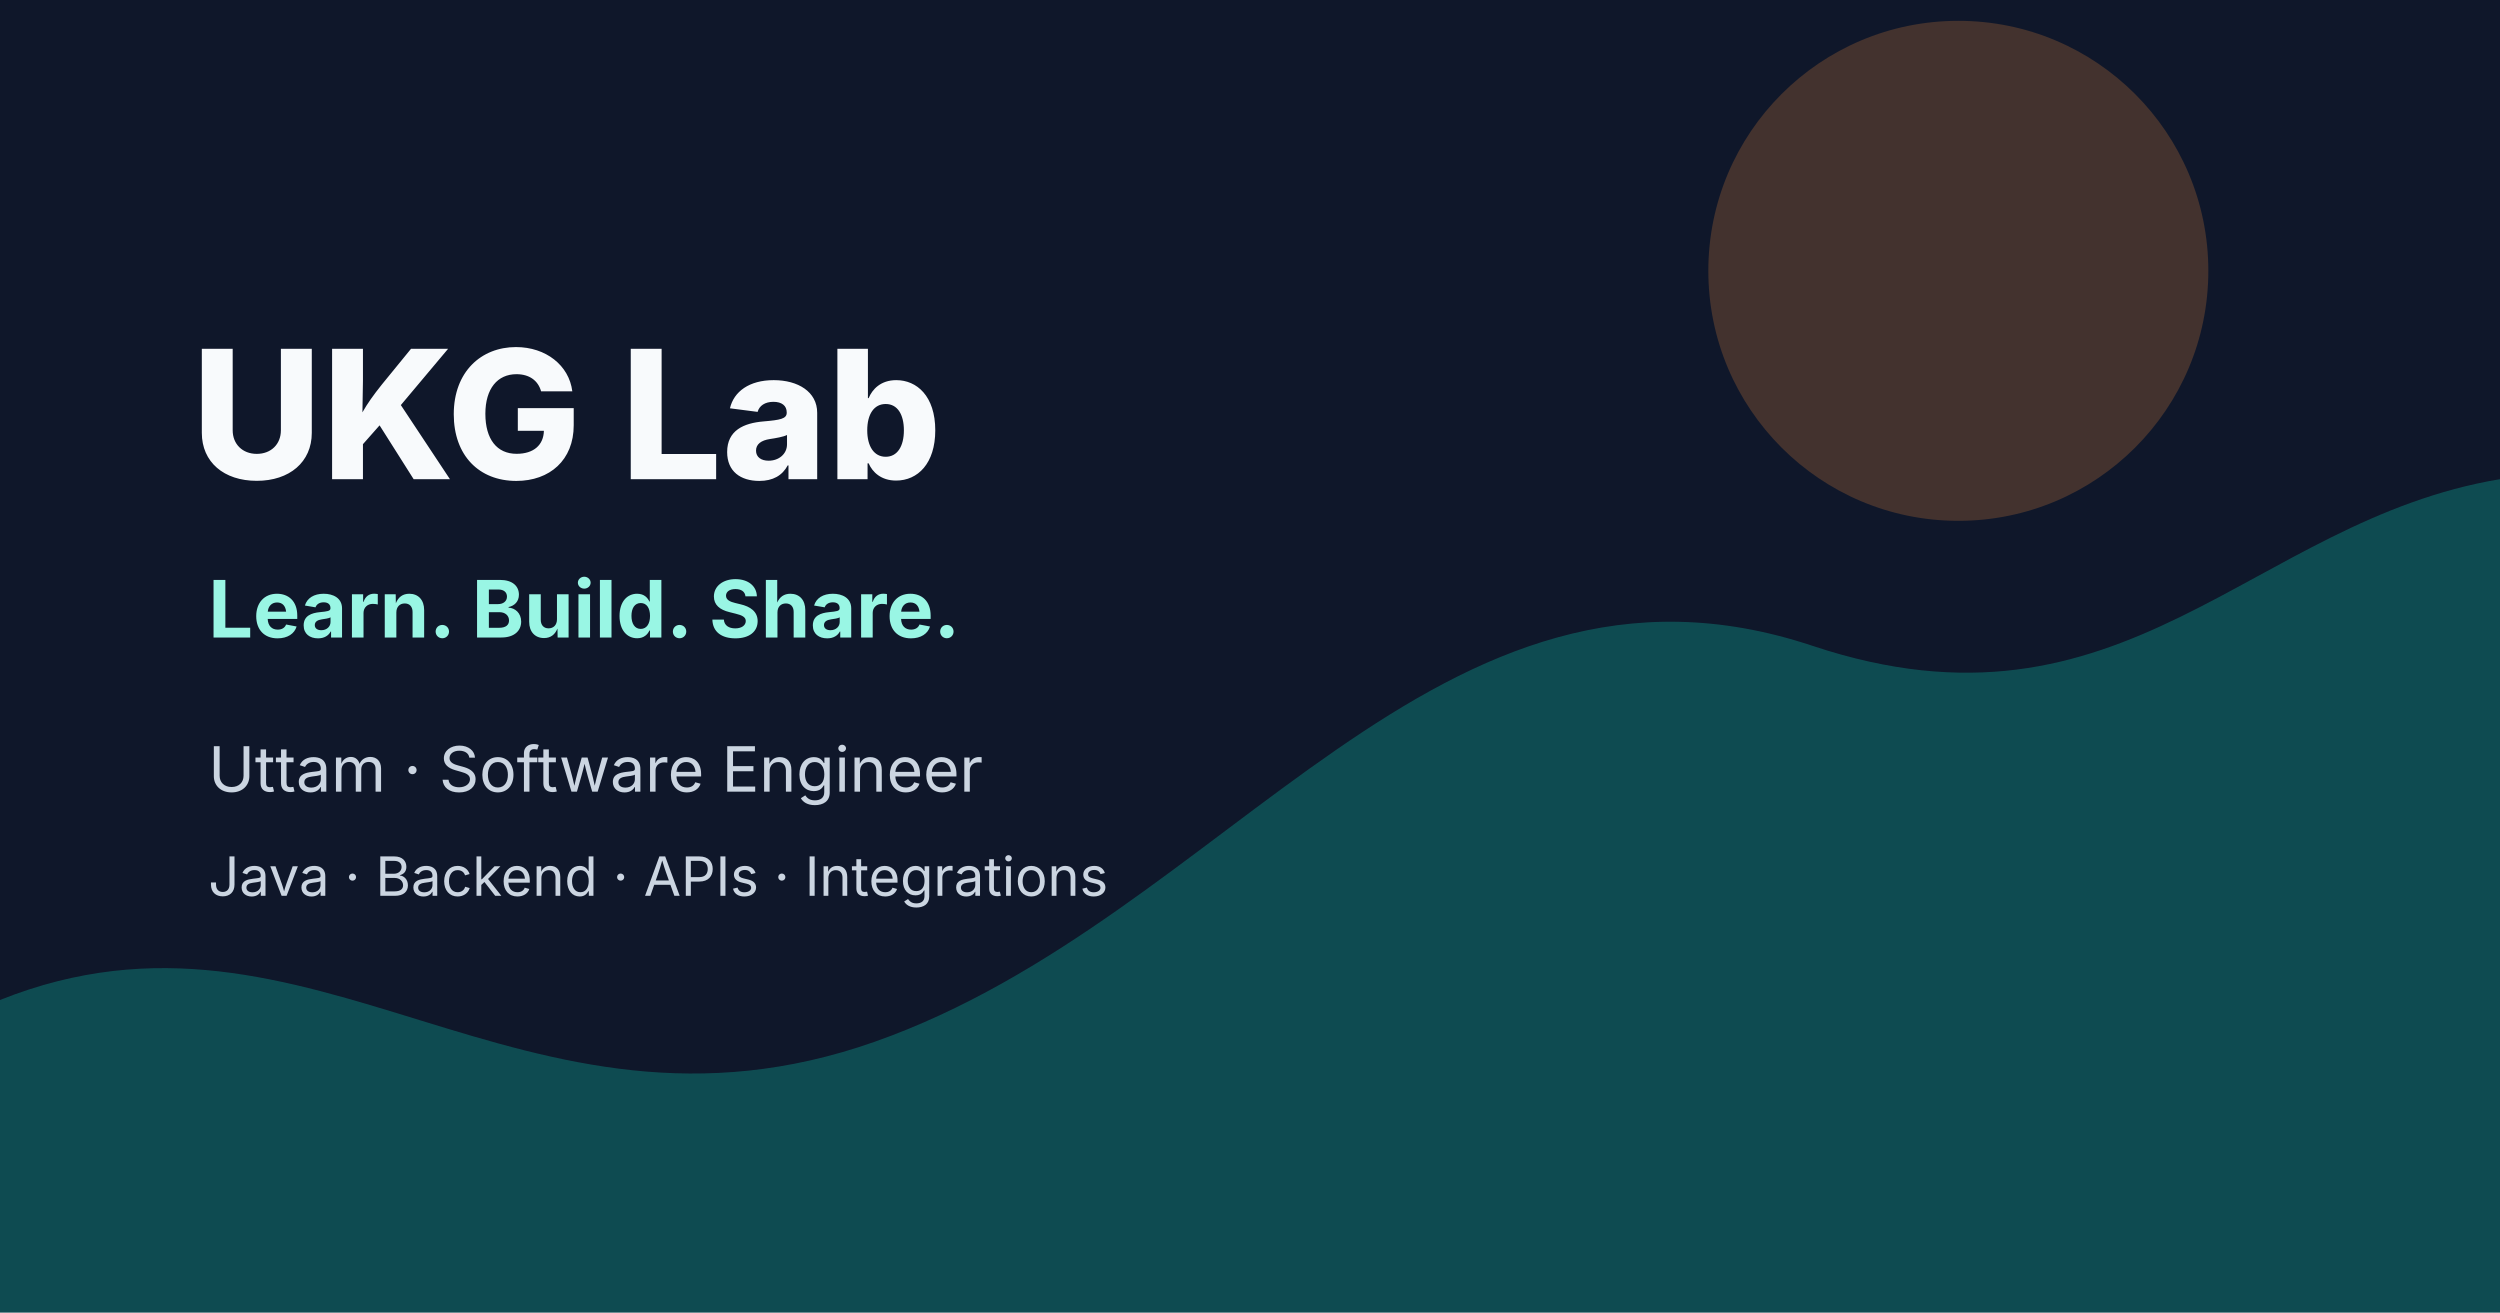
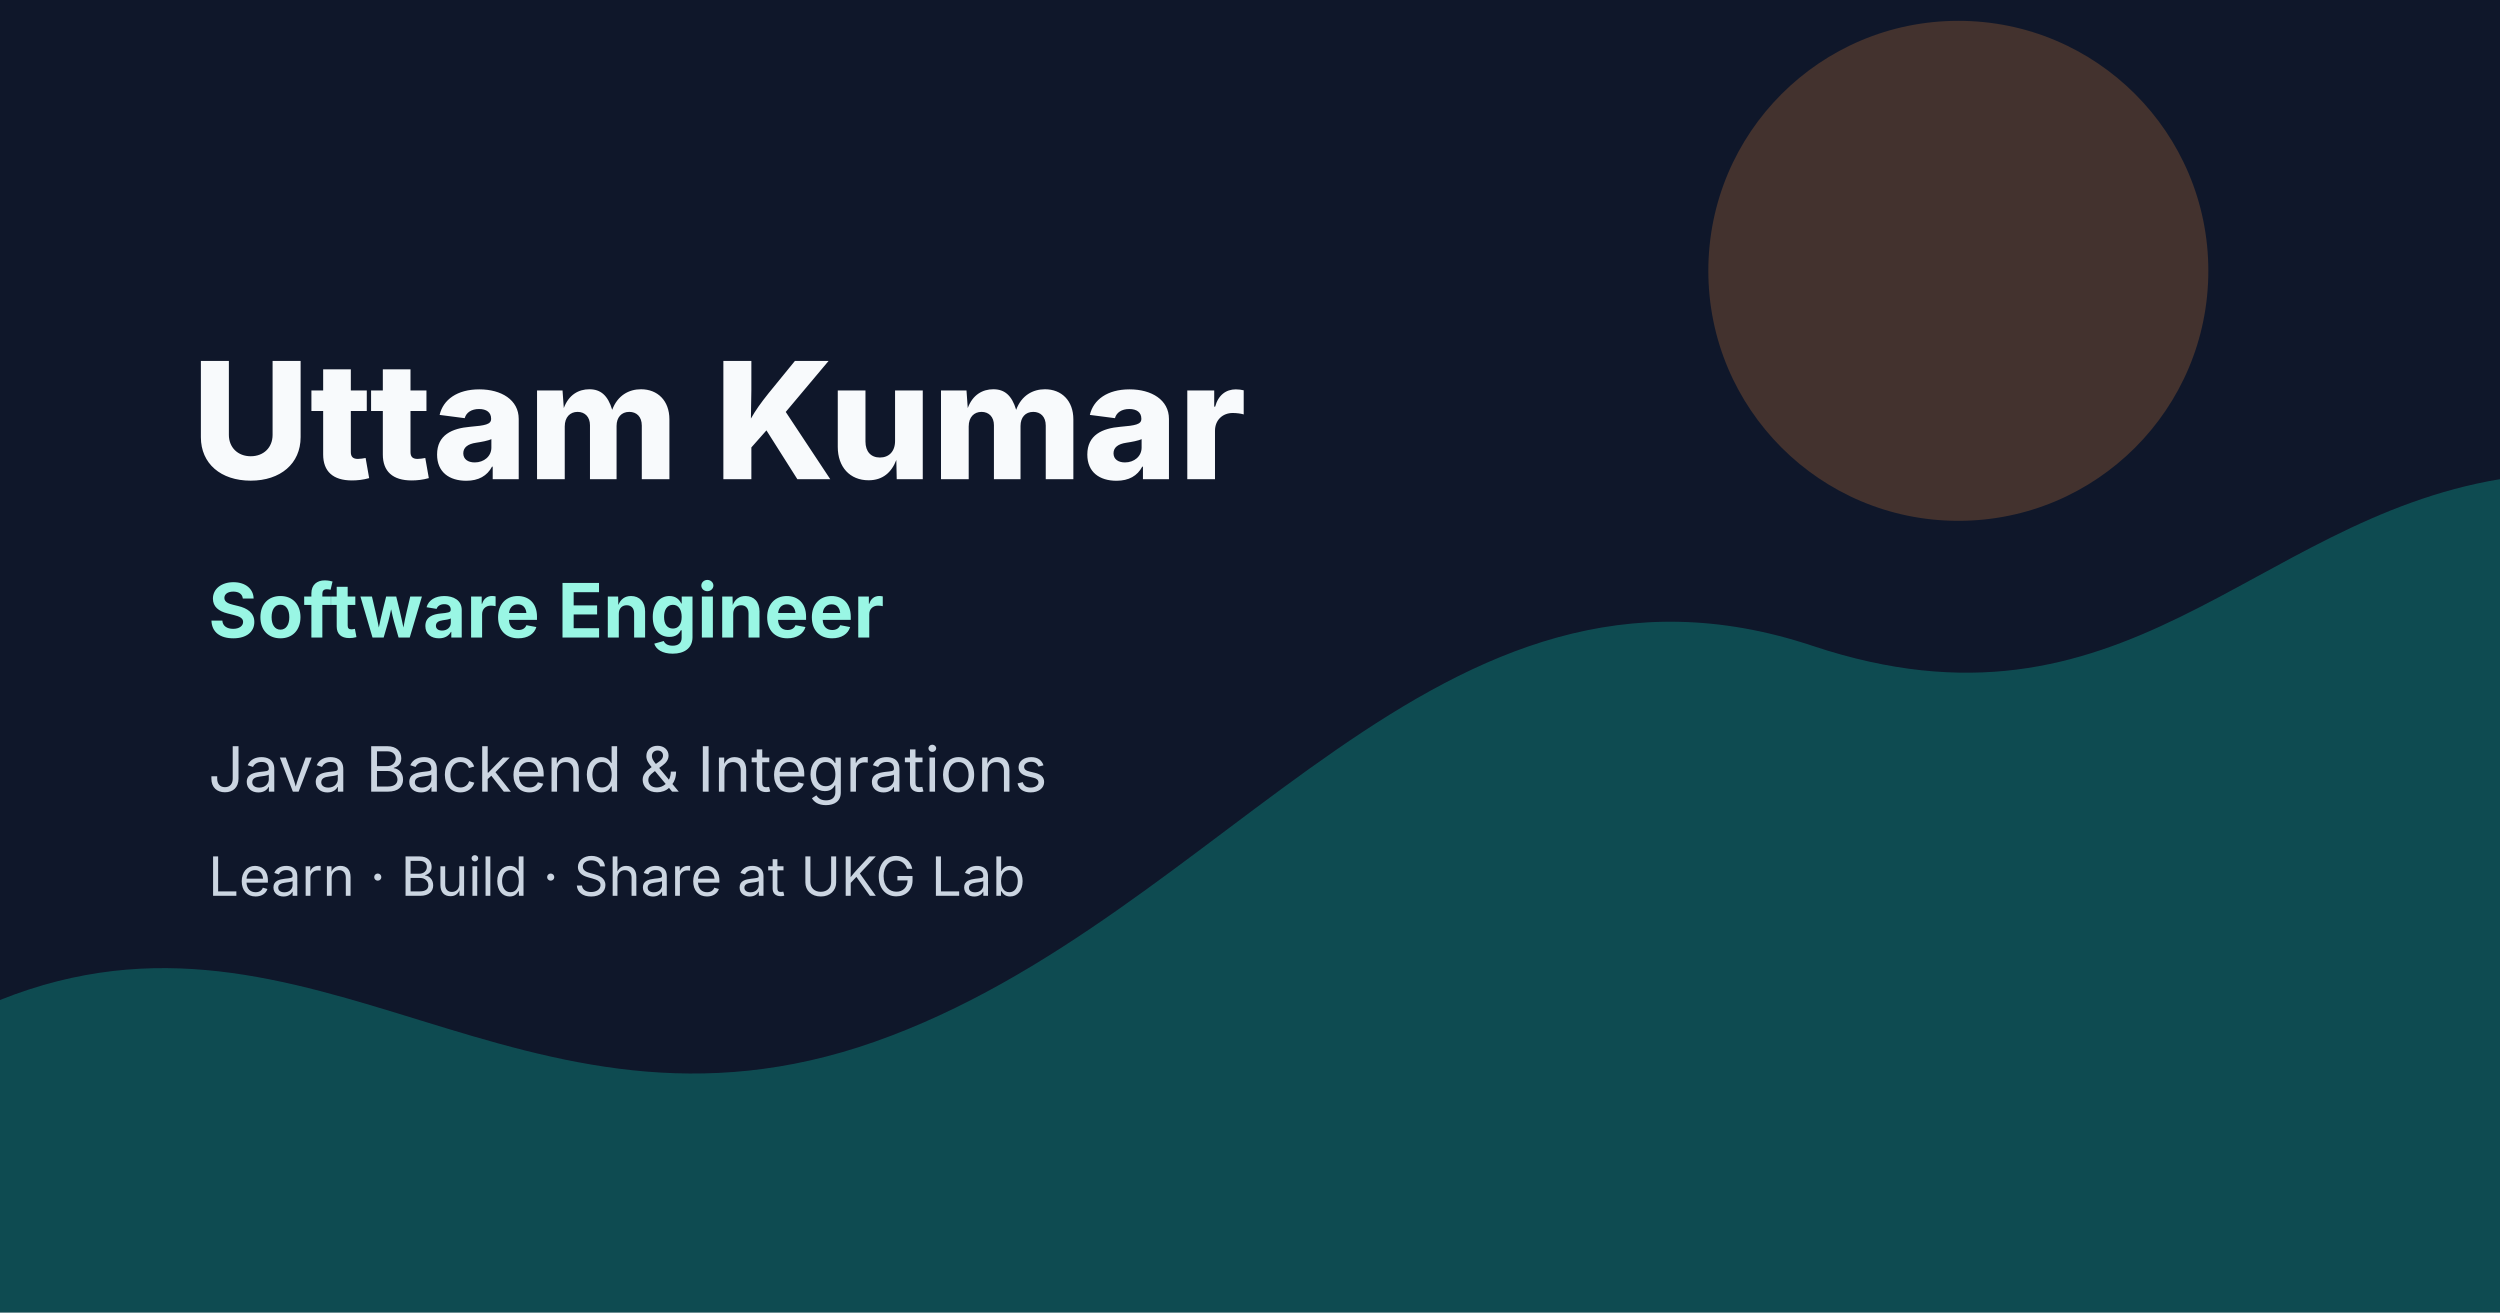
<svg xmlns="http://www.w3.org/2000/svg" width="1200" height="630" viewBox="0 0 1200 630" role="img" aria-labelledby="title desc">
  <rect width="1200" height="630" fill="#0f172a" />
  <path d="M0 480C150 420 250 560 420 500C590 440 690 250 870 310C1020 360 1080 250 1200 230V630H0Z" fill="#0d9488" opacity=".42" />
  <circle cx="940" cy="130" r="120" fill="#fb923c" opacity=".22" />
-   <text x="92" y="230" fill="#f8fafc" font-family="Inter, Arial, sans-serif" font-size="86" font-weight="800">UKG Lab</text>
-   <text x="100" y="306" fill="#99f6e4" font-family="Inter, Arial, sans-serif" font-size="38" font-weight="700">Learn. Build. Share.</text>
-   <text x="100" y="380" fill="#cbd5e1" font-family="Inter, Arial, sans-serif" font-size="30">Uttam · Software Engineer</text>
-   <text x="100" y="430" fill="#cbd5e1" font-family="Inter, Arial, sans-serif" font-size="26">Java · Backend · APIs · Integrations</text>
+   <text x="92" y="230" fill="#f8fafc" font-family="Inter, Arial, sans-serif" font-size="78" font-weight="800">Uttam Kumar</text>
+   <text x="100" y="306" fill="#99f6e4" font-family="Inter, Arial, sans-serif" font-size="36" font-weight="700">Software Engineer</text>
+   <text x="100" y="380" fill="#cbd5e1" font-family="Inter, Arial, sans-serif" font-size="30">Java Backend &amp; Integrations</text>
+   <text x="100" y="430" fill="#cbd5e1" font-family="Inter, Arial, sans-serif" font-size="26">Learn · Build · Share at UKG Lab</text>
</svg>
